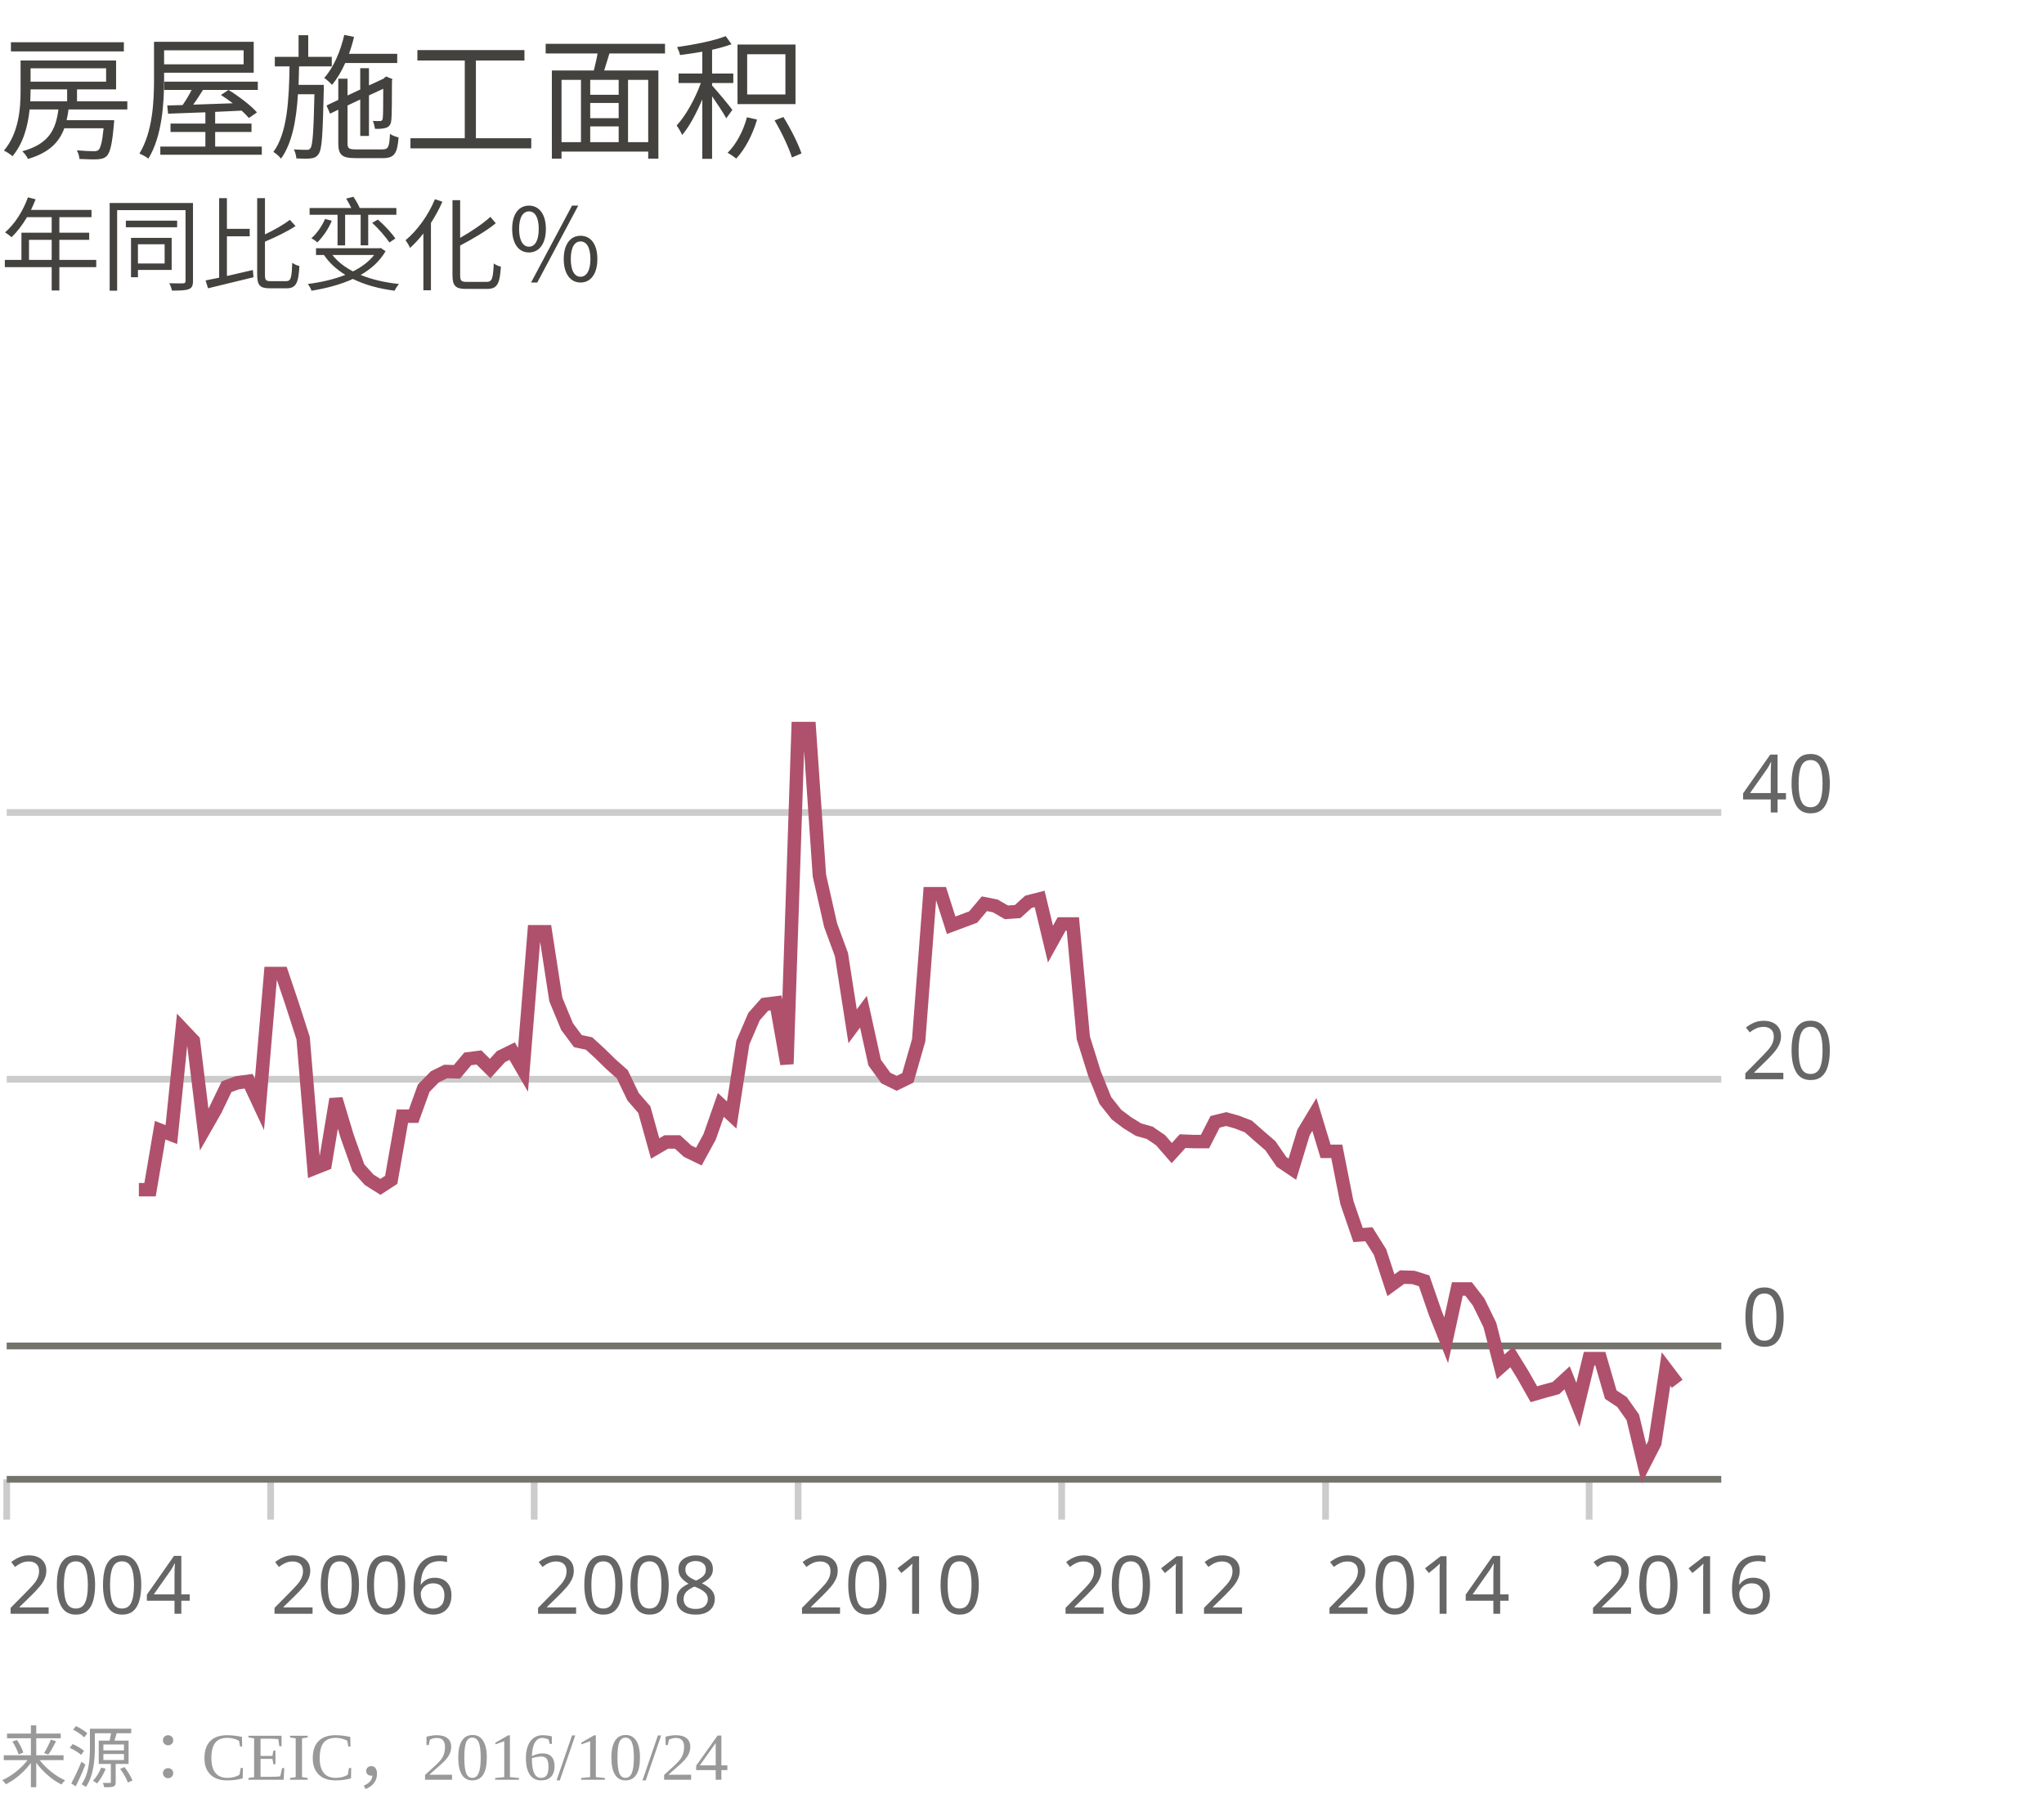
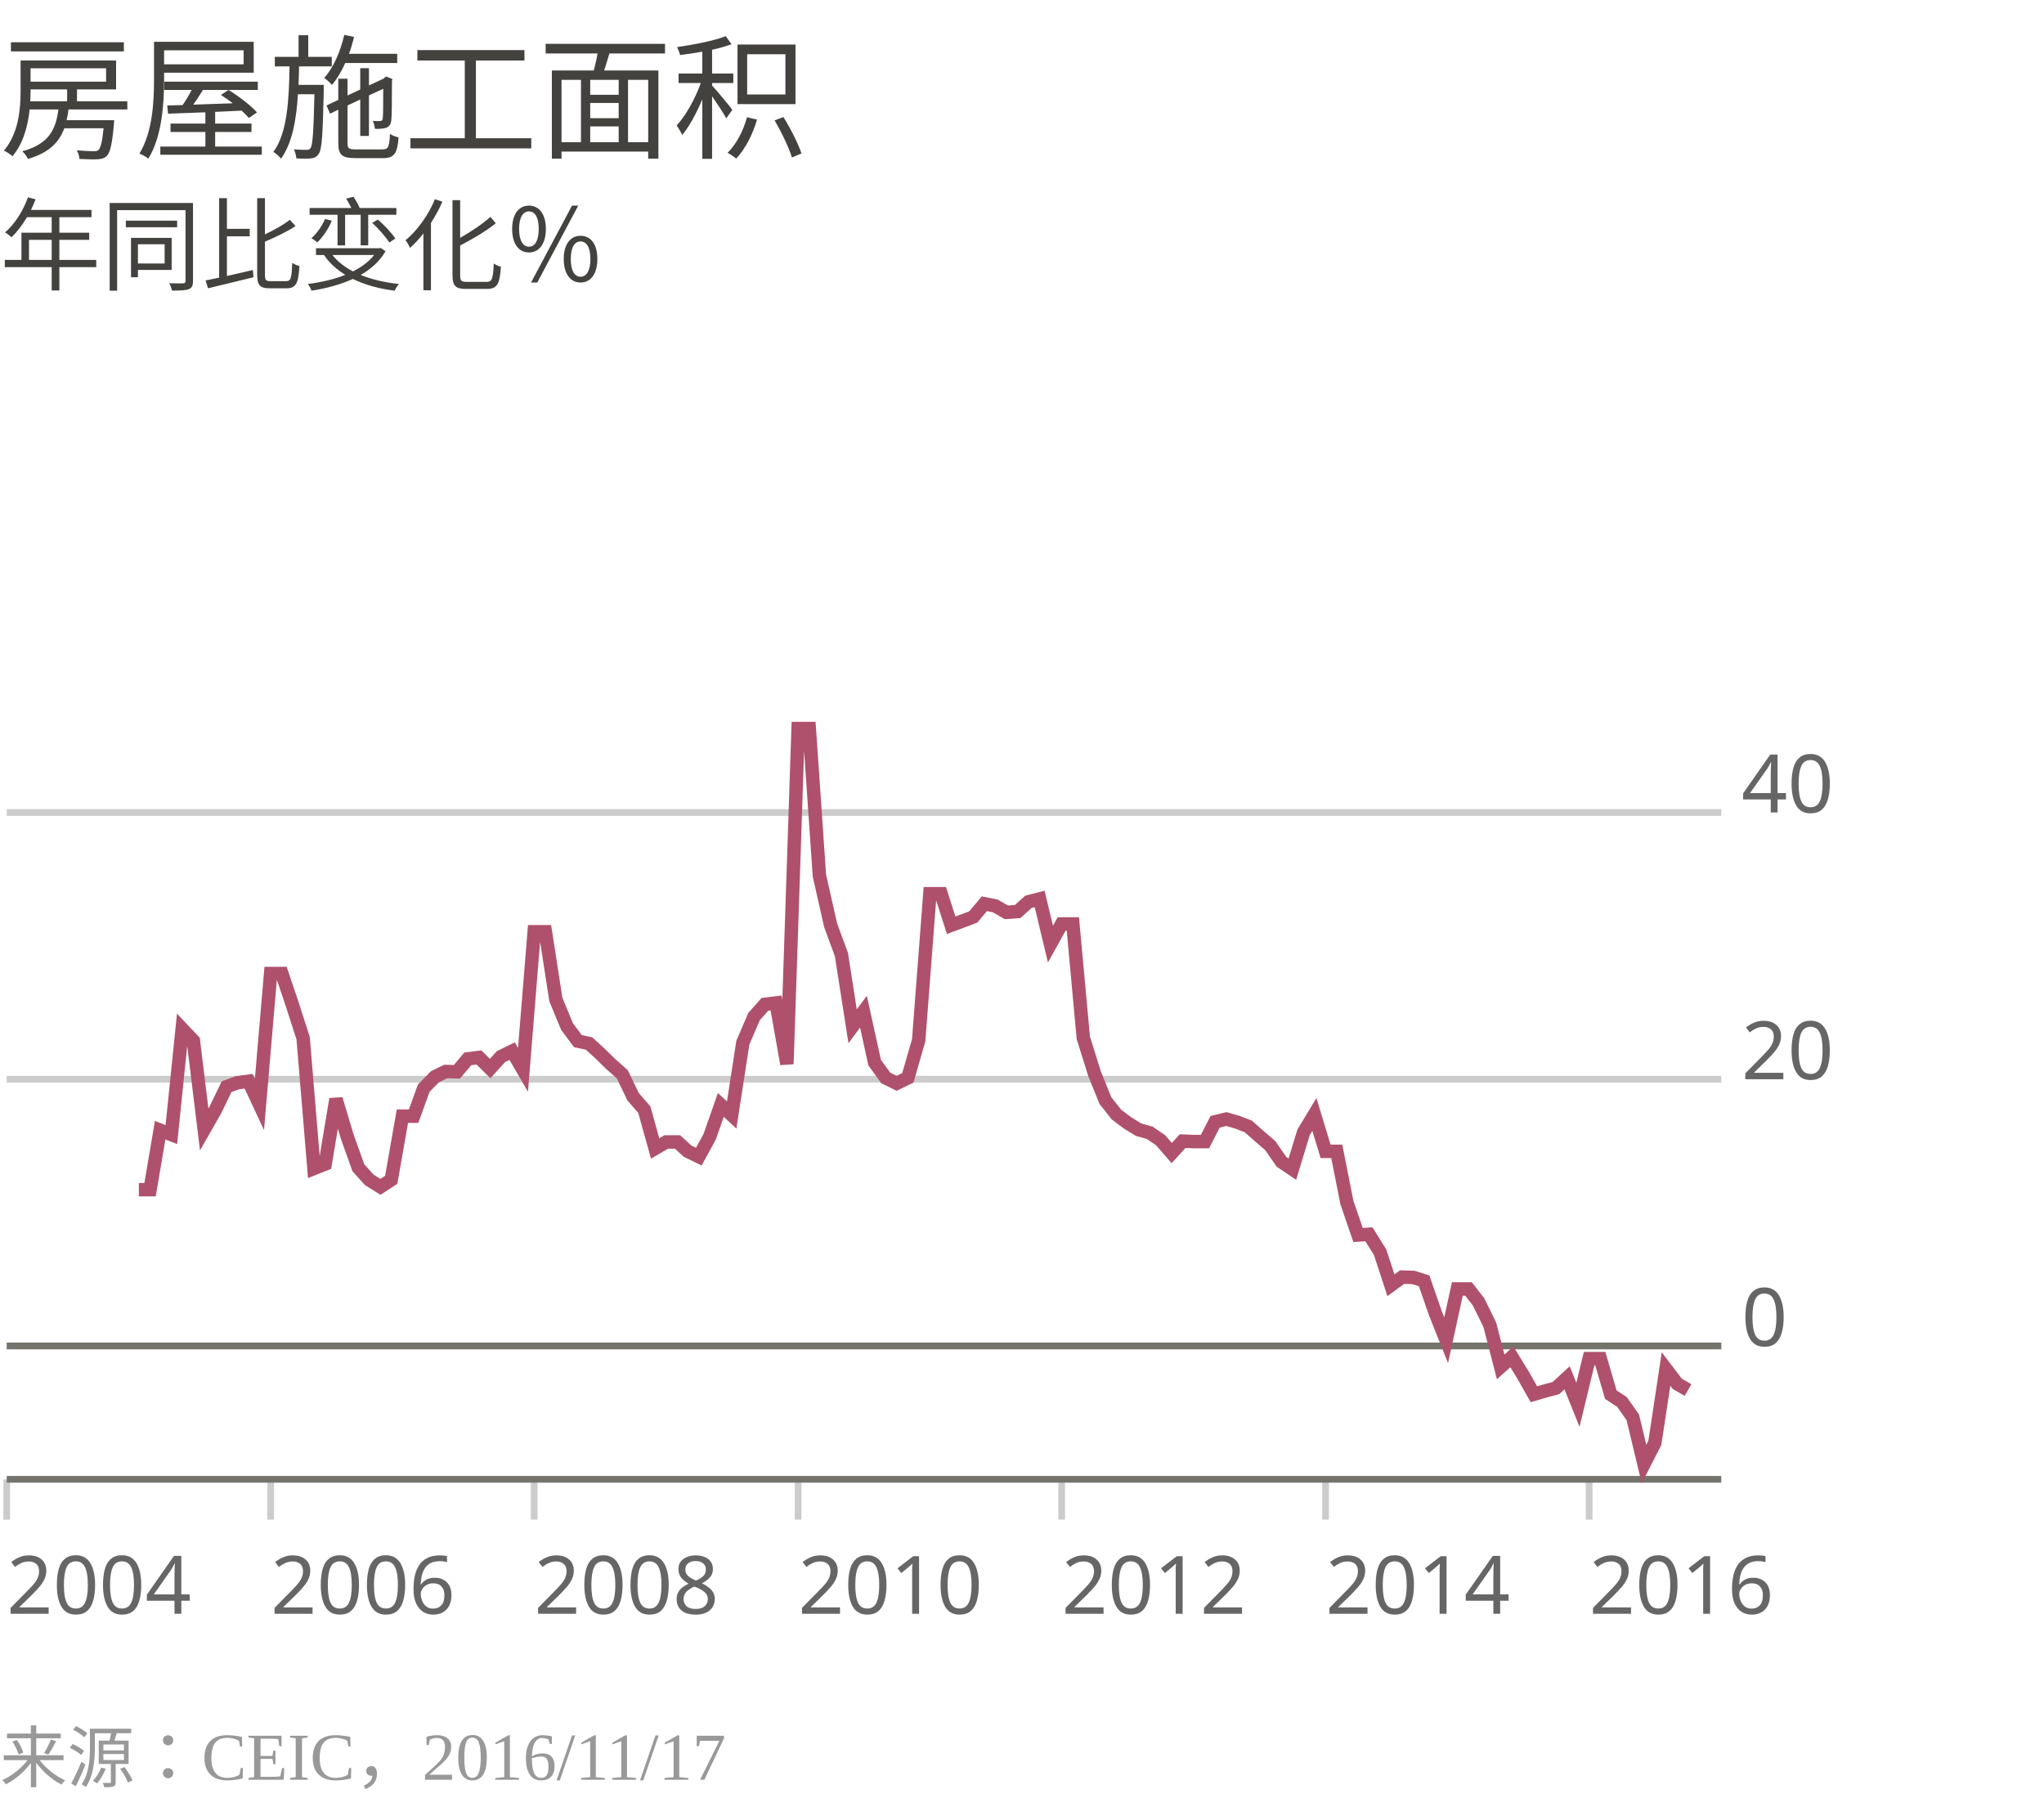
<svg xmlns="http://www.w3.org/2000/svg" viewBox="0 0 304 270">
  <text class="chart-title" fill="#43423e" font-size="20" y="22">房屋施工面积</text>
  <text class="chart-subtitle" fill="#43423e" font-size="15" y="42">年同比变化％</text>
-   <text class="chart-source" font-size="10" fill-opacity="0.4" y="265">来源：CEIC，2016/10/24</text>
+   <text class="chart-source" font-size="10" fill-opacity="0.4" y="265">来源：CEIC，2016/11/17</text>
  <g transform="translate(1,100)">
    <g transform="translate(0,120)" class="x axis">
      <g class="tick" style="" transform="translate(0,0)">
        <line y2="6" x2="0" fill="none" stroke="#000" stroke-opacity="0.2" />
        <text dy="0" style="" y="20" x="0" font-family="MetricWeb,sans-serif" fill-opacity="0.6" font-size="12" text-anchor="start">2004</text>
      </g>
      <g class="tick" style="" transform="translate(39.25142,0)">
        <line y2="6" x2="0" fill="none" stroke="#000" stroke-opacity="0.2" />
        <text dy="0" style="" y="20" x="0" font-family="MetricWeb,sans-serif" fill-opacity="0.6" font-size="12" text-anchor="start">2006</text>
      </g>
      <g class="tick" style="" transform="translate(78.44915,0)">
        <line y2="6" x2="0" fill="none" stroke="#000" stroke-opacity="0.2" />
        <text dy="0" style="" y="20" x="0" font-family="MetricWeb,sans-serif" fill-opacity="0.6" font-size="12" text-anchor="start">2008</text>
      </g>
      <g class="tick" style="" transform="translate(117.7006,0)">
        <line y2="6" x2="0" fill="none" stroke="#000" stroke-opacity="0.2" />
        <text dy="0" style="" y="20" x="0" font-family="MetricWeb,sans-serif" fill-opacity="0.6" font-size="12" text-anchor="start">2010</text>
      </g>
      <g class="tick" style="" transform="translate(156.8983,0)">
        <line y2="6" x2="0" fill="none" stroke="#000" stroke-opacity="0.2" />
        <text dy="0" style="" y="20" x="0" font-family="MetricWeb,sans-serif" fill-opacity="0.6" font-size="12" text-anchor="start">2012</text>
      </g>
      <g class="tick" style="" transform="translate(196.1497,0)">
        <line y2="6" x2="0" fill="none" stroke="#000" stroke-opacity="0.2" />
        <text dy="0" style="" y="20" x="0" font-family="MetricWeb,sans-serif" fill-opacity="0.6" font-size="12" text-anchor="start">2014</text>
      </g>
      <g class="tick" style="" transform="translate(235.3474,0)">
        <line y2="6" x2="0" fill="none" stroke="#000" stroke-opacity="0.2" />
        <text dy="0" style="" y="20" x="0" font-family="MetricWeb,sans-serif" fill-opacity="0.6" font-size="12" text-anchor="start">2016</text>
      </g>
      <path class="domain" d="M0,0V0H255V0" fill="none" stroke="#74736c" />
    </g>
    <g transform="translate(255,0)" class="y axis">
      <g class="tick" style="" transform="translate(0,100.1667)">
        <line x2="-255" y2="0" fill="none" stroke="#000" stroke-opacity="0.2" />
        <text dy="0" style="text-anchor: start;" x="3" y="0" font-family="MetricWeb,sans-serif" fill-opacity="0.6" font-size="12">0</text>
      </g>
      <g class="tick" style="" transform="translate(0,60.5)">
        <line x2="-255" y2="0" fill="none" stroke="#000" stroke-opacity="0.2" />
        <text dy="0" style="text-anchor: start;" x="3" y="0" font-family="MetricWeb,sans-serif" fill-opacity="0.6" font-size="12">20</text>
      </g>
      <g class="tick" style="" transform="translate(0,20.83333)">
        <line x2="-255" y2="0" fill="none" stroke="#000" stroke-opacity="0.2" />
        <text dy="0" style="text-anchor: start;" x="3" y="0" font-family="MetricWeb,sans-serif" fill-opacity="0.6" font-size="12">40</text>
      </g>
      <path class="domain" d="M-255,1H0V120H-255" fill="none" stroke="#000" stroke-opacity="0" />
      <line class="highlight-line" x1="0" x2="-255" y1="100.167" y2="100.167" fill="none" stroke="#74736c" />
    </g>
    <g>
-       <path d="M19.653,76.928L21.317,76.928L22.821,68.081L24.485,68.734L26.096,53.019L27.761,54.778L29.371,67.978L31.036,65.064L32.701,61.608L34.311,61.026L35.976,60.799L37.587,64.247L39.251,44.777L40.916,44.777L42.419,49.227L44.084,54.396L45.695,73.773L47.359,73.112L48.97,63.453L50.635,69.003L52.299,73.67L53.91,75.459L55.575,76.509L57.186,75.463L58.85,65.997L60.515,65.997L62.018,61.838L63.683,60.135L65.294,59.349L66.958,59.396L68.569,57.476L70.234,57.264L71.898,58.913L73.509,57.141L75.174,56.325L76.785,59.098L78.449,38.569L80.114,38.569L81.671,48.654L83.335,52.668L84.946,54.834L86.611,55.188L88.222,56.663L89.886,58.289L91.551,59.762L93.162,63.109L94.826,65.022L96.437,70.802L98.102,69.828L99.766,69.828L101.27,71.204L102.934,72.013L104.545,69.066L106.21,64.322L107.821,65.821L109.485,55.052L111.15,51.181L112.761,49.364L114.425,49.153L116.036,58.235L117.701,8.352L119.365,8.352L120.869,30.21L122.533,37.584L124.144,41.964L125.809,52.632L127.419,50.454L129.084,58.026L130.749,60.32L132.359,61.112L134.024,60.298L135.635,54.696L137.299,32.909L138.964,32.909L140.467,37.602L142.132,36.982L143.743,36.378L145.407,34.405L147.018,34.724L148.683,35.682L150.347,35.567L151.958,34.115L153.623,33.687L155.234,40.409L156.898,37.407L158.563,37.407L160.12,54.351L161.785,59.668L163.395,63.664L165.06,65.764L166.671,66.977L168.335,68.002L170,68.469L171.611,69.572L173.275,71.482L174.886,69.708L176.551,69.773L178.215,69.773L179.719,66.835L181.383,66.426L182.994,66.882L184.659,67.523L186.27,68.949L187.934,70.382L189.599,72.794L191.21,73.875L192.874,68.408L194.485,65.736L196.15,71.226L197.814,71.226L199.318,78.822L200.982,83.672L202.593,83.561L204.258,86.219L205.869,91.142L207.533,89.93L209.198,89.978L210.809,90.482L212.473,95.286L214.084,99.322L215.749,91.692L217.413,91.692L218.917,93.637L220.581,97.039L222.192,103.277L223.857,101.794L225.467,104.409L227.132,107.349L228.797,106.866L230.407,106.434L232.072,104.906L233.683,108.926L235.347,102.056L237.012,102.056L238.569,107.409L240.234,108.5L241.845,110.786L243.509,117.735L245.12,114.59L246.785,103.598L248.449,105.793" stroke-width="2" fill="none" stroke="#af516c" />
+       <path d="M19.653,76.928L21.317,76.928L22.821,68.081L24.485,68.734L26.096,53.019L27.761,54.778L29.371,67.978L31.036,65.064L32.701,61.608L34.311,61.026L35.976,60.799L37.587,64.247L39.251,44.777L40.916,44.777L42.419,49.227L44.084,54.396L45.695,73.773L47.359,73.112L48.97,63.453L50.635,69.003L52.299,73.67L53.91,75.459L55.575,76.509L57.186,75.463L58.85,65.997L60.515,65.997L62.018,61.838L63.683,60.135L65.294,59.349L66.958,59.396L68.569,57.476L70.234,57.264L71.898,58.913L73.509,57.141L75.174,56.325L76.785,59.098L78.449,38.569L80.114,38.569L81.671,48.654L83.335,52.668L84.946,54.834L86.611,55.188L88.222,56.663L89.886,58.289L91.551,59.762L93.162,63.109L94.826,65.022L96.437,70.802L98.102,69.828L99.766,69.828L101.27,71.204L102.934,72.013L104.545,69.066L106.21,64.322L107.821,65.821L109.485,55.052L111.15,51.181L112.761,49.364L114.425,49.153L116.036,58.235L117.701,8.352L119.365,8.352L120.869,30.21L122.533,37.584L124.144,41.964L125.809,52.632L127.419,50.454L129.084,58.026L130.749,60.32L132.359,61.112L134.024,60.298L135.635,54.696L137.299,32.909L138.964,32.909L140.467,37.602L142.132,36.982L143.743,36.378L145.407,34.405L147.018,34.724L148.683,35.682L150.347,35.567L151.958,34.115L153.623,33.687L155.234,40.409L156.898,37.407L158.563,37.407L160.12,54.351L161.785,59.668L163.395,63.664L165.06,65.764L166.671,66.977L168.335,68.002L170,68.469L171.611,69.572L173.275,71.482L174.886,69.708L176.551,69.773L178.215,69.773L179.719,66.835L181.383,66.426L182.994,66.882L184.659,67.523L186.27,68.949L187.934,70.382L189.599,72.794L191.21,73.875L192.874,68.408L194.485,65.736L196.15,71.226L197.814,71.226L199.318,78.822L200.982,83.672L202.593,83.561L204.258,86.219L205.869,91.142L207.533,89.93L209.198,89.978L210.809,90.482L212.473,95.286L214.084,99.322L215.749,91.692L217.413,91.692L218.917,93.637L220.581,97.039L222.192,103.277L223.857,101.794L225.467,104.409L227.132,107.349L228.797,106.866L230.407,106.434L232.072,104.906L233.683,108.926L235.347,102.056L237.012,102.056L238.569,107.409L240.234,108.5L241.845,110.786L243.509,117.735L245.12,114.59L246.785,103.598L248.449,105.793L250.06,106.726" stroke-width="2" fill="none" stroke="#af516c" />
    </g>
  </g>
</svg>
